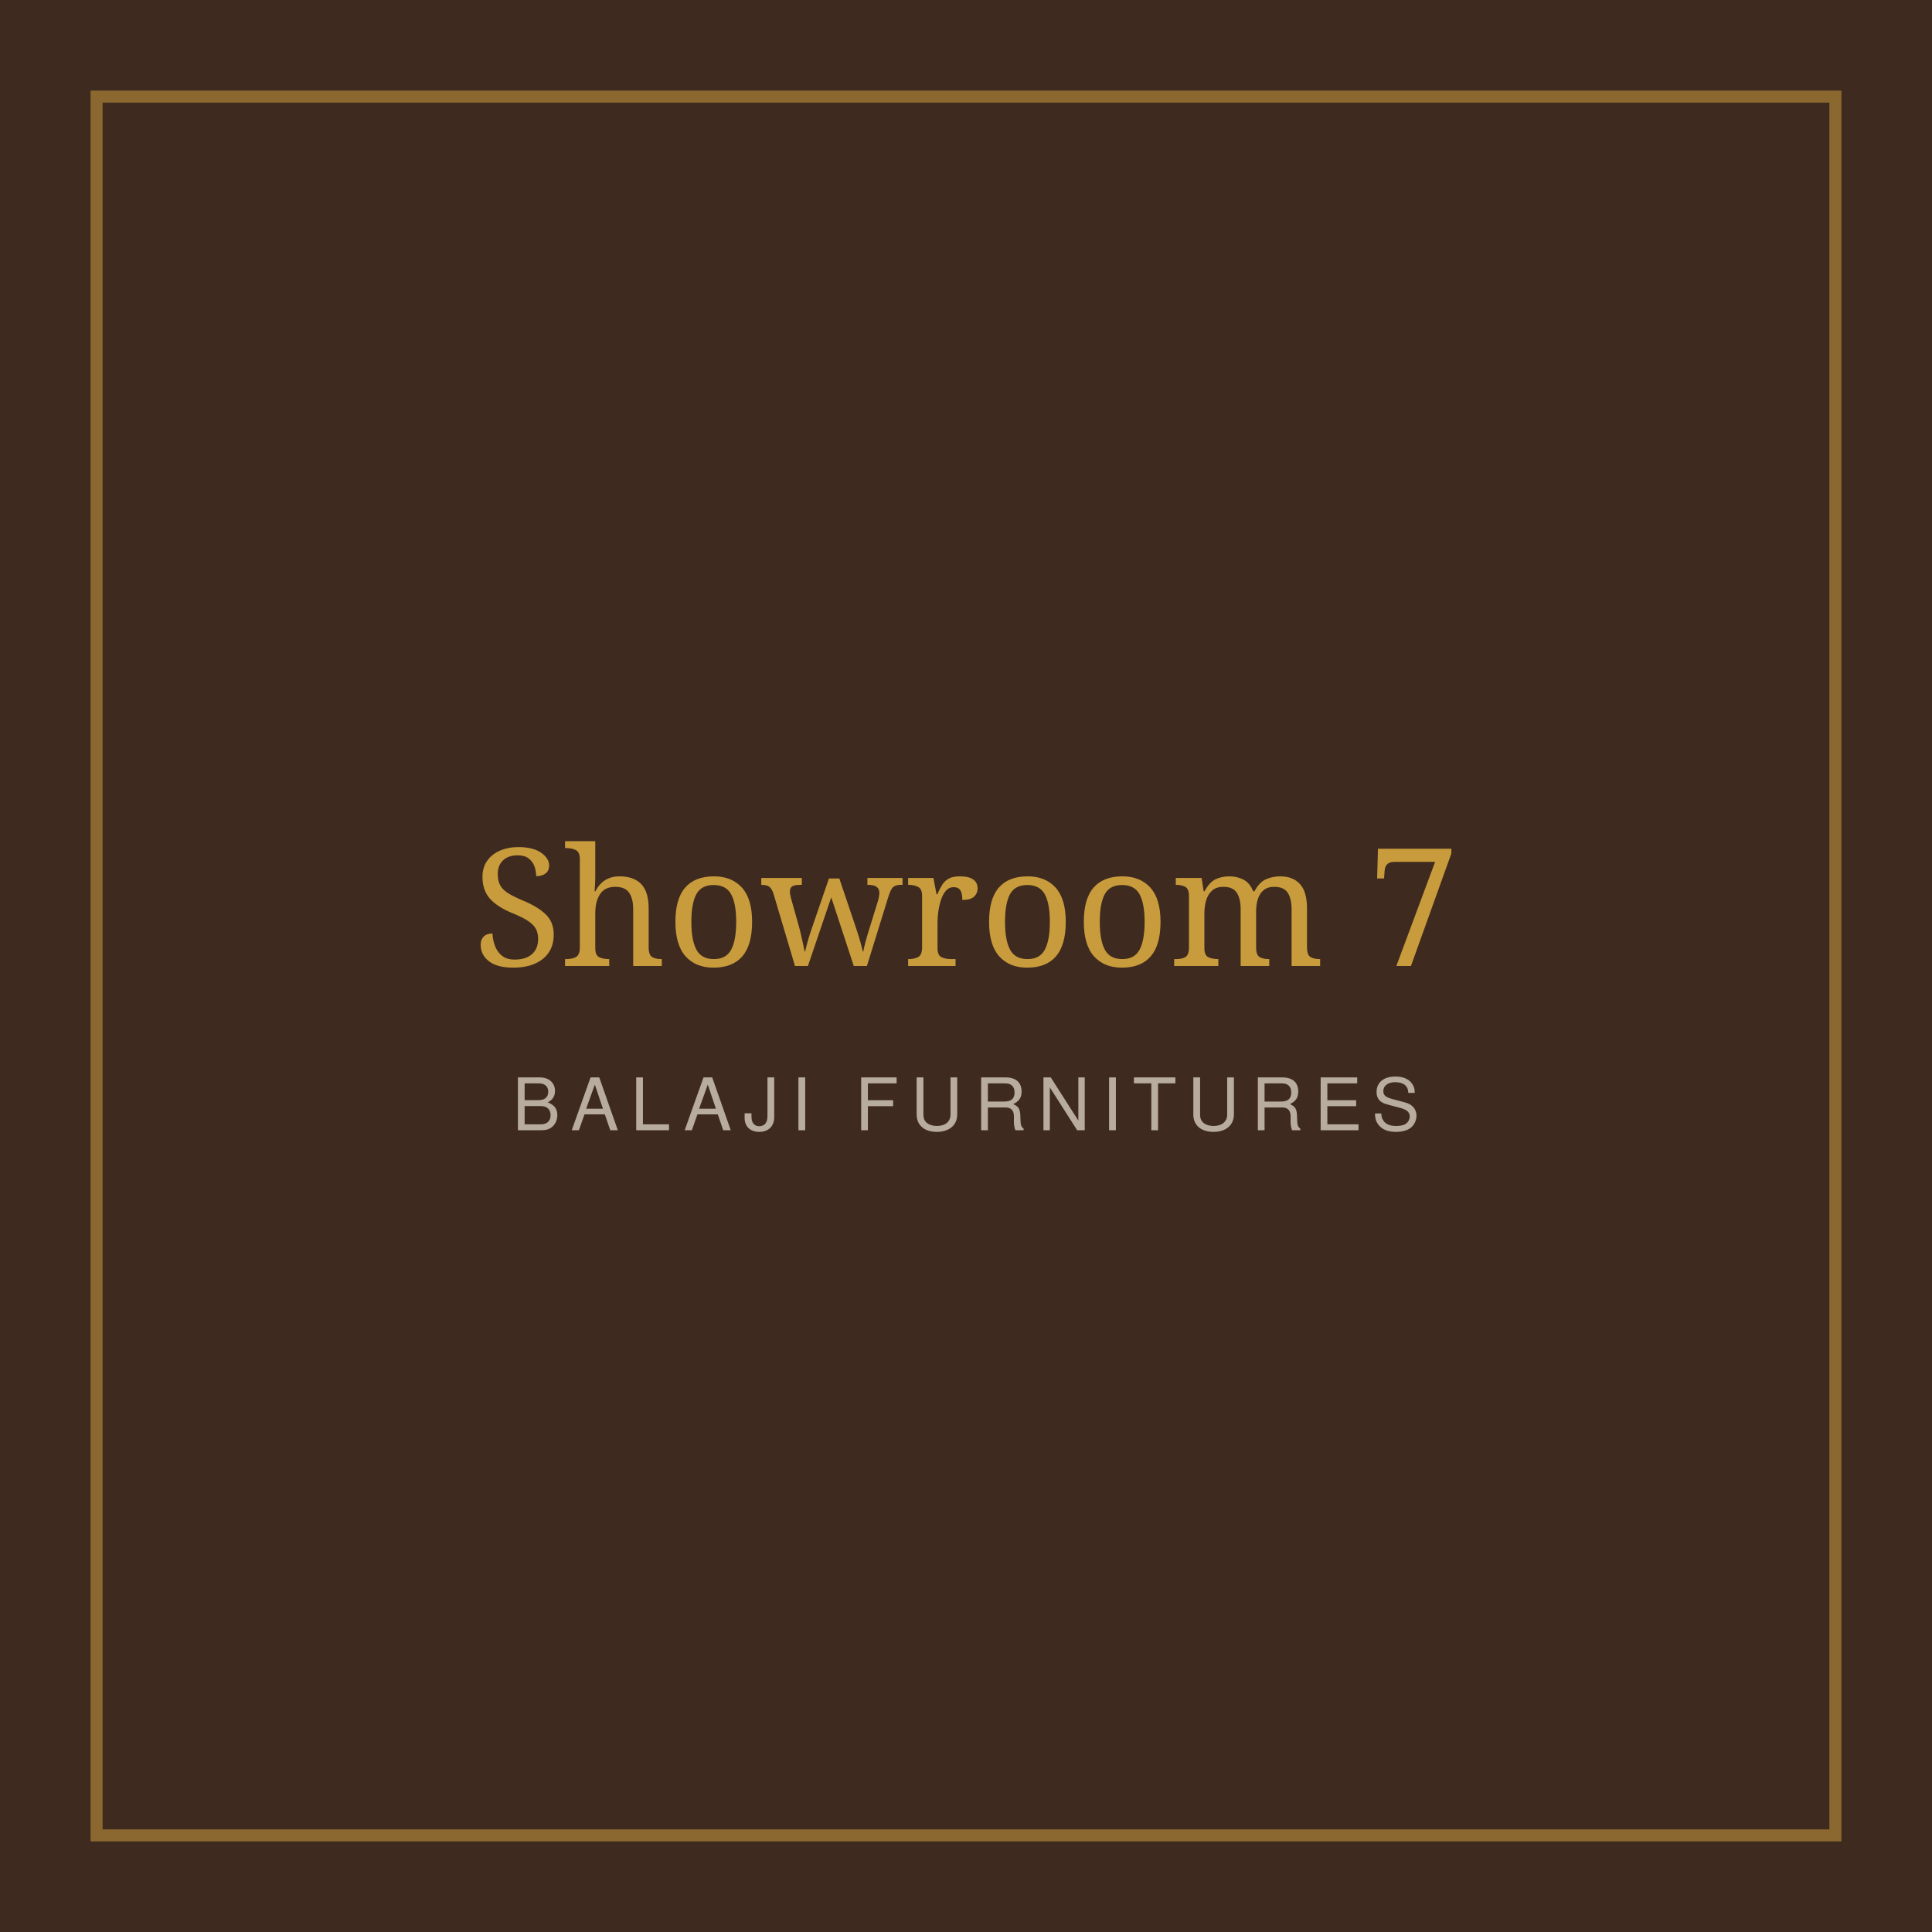
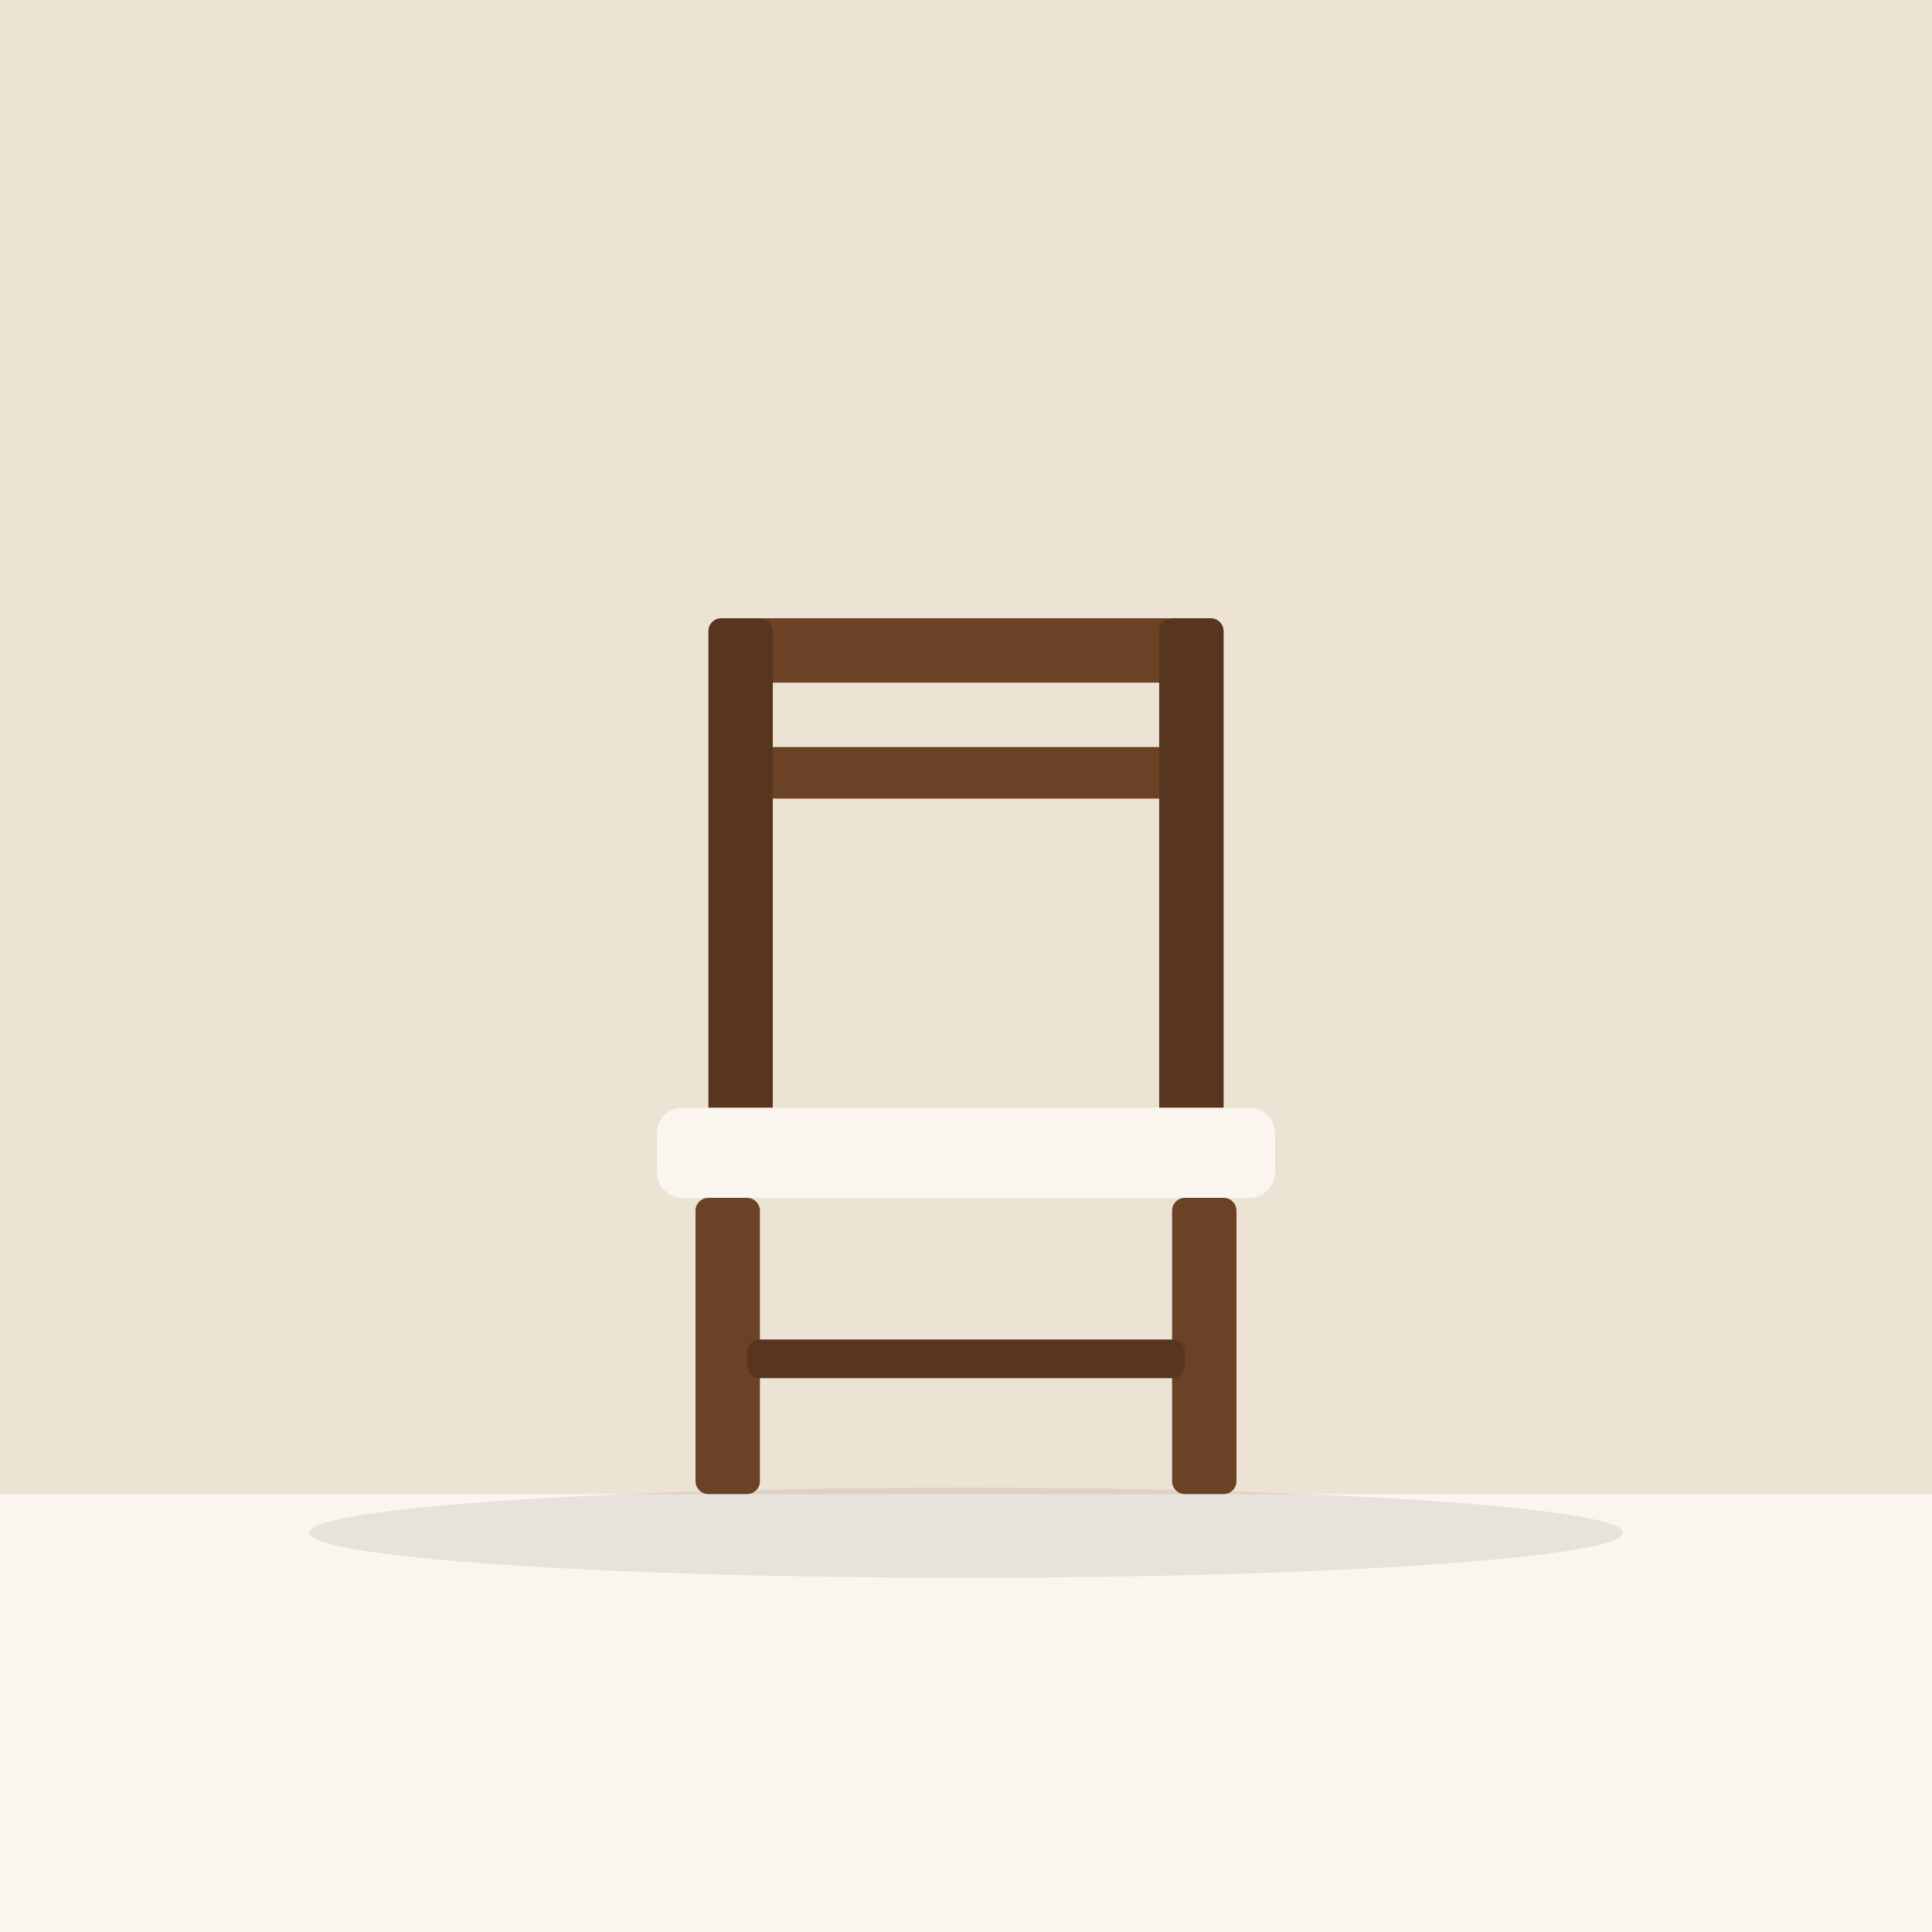
- <svg xmlns="http://www.w3.org/2000/svg" width="800" height="800" viewBox="0 0 800 800" role="img" aria-label="Showroom 7 placeholder">
-   <rect width="800" height="800" fill="#3E2A1E" />
-   <rect x="40" y="40" width="720" height="720" fill="none" stroke="#C89B3C" stroke-width="5" opacity="0.55" />
-   <text x="50%" y="400" text-anchor="middle" font-family="Georgia, 'Playfair Display', serif" font-size="68" fill="#C89B3C">Showroom 7</text>
-   <text x="50%" y="468" text-anchor="middle" font-family="Helvetica, Arial, sans-serif" font-size="30" fill="#EDE3D4" opacity="0.7" letter-spacing="4.8">BALAJI FURNITURES</text>
+ <svg xmlns="http://www.w3.org/2000/svg" width="800" height="800" viewBox="0 0 300 300" role="img" aria-label="Showroom photo 7">
+   <rect width="300" height="300" fill="#EDE3D4" />
+   <rect x="0" y="232" width="300" height="68" rx="0" fill="#FAF6EF" />
+   <ellipse cx="150" cy="238" rx="102" ry="7" fill="#3E2A1E" opacity="0.10" />
+   <g transform="translate(-50,0)">
+     <rect x="166" y="96" width="68" height="10" rx="3" fill="#6B4226" />
+     <rect x="166" y="116" width="68" height="8" rx="3" fill="#6B4226" />
+     <rect x="160" y="96" width="10" height="84" rx="2" fill="#57351E" />
+     <rect x="230" y="96" width="10" height="84" rx="2" fill="#57351E" />
+     <rect x="152" y="172" width="96" height="14" rx="4" fill="#FAF6EF" />
+     <rect x="158" y="186" width="10" height="46" rx="2" fill="#6B4226" />
+     <rect x="232" y="186" width="10" height="46" rx="2" fill="#6B4226" />
+     <rect x="166" y="208" width="68" height="6" rx="2" fill="#57351E" />
+   </g>
</svg>
